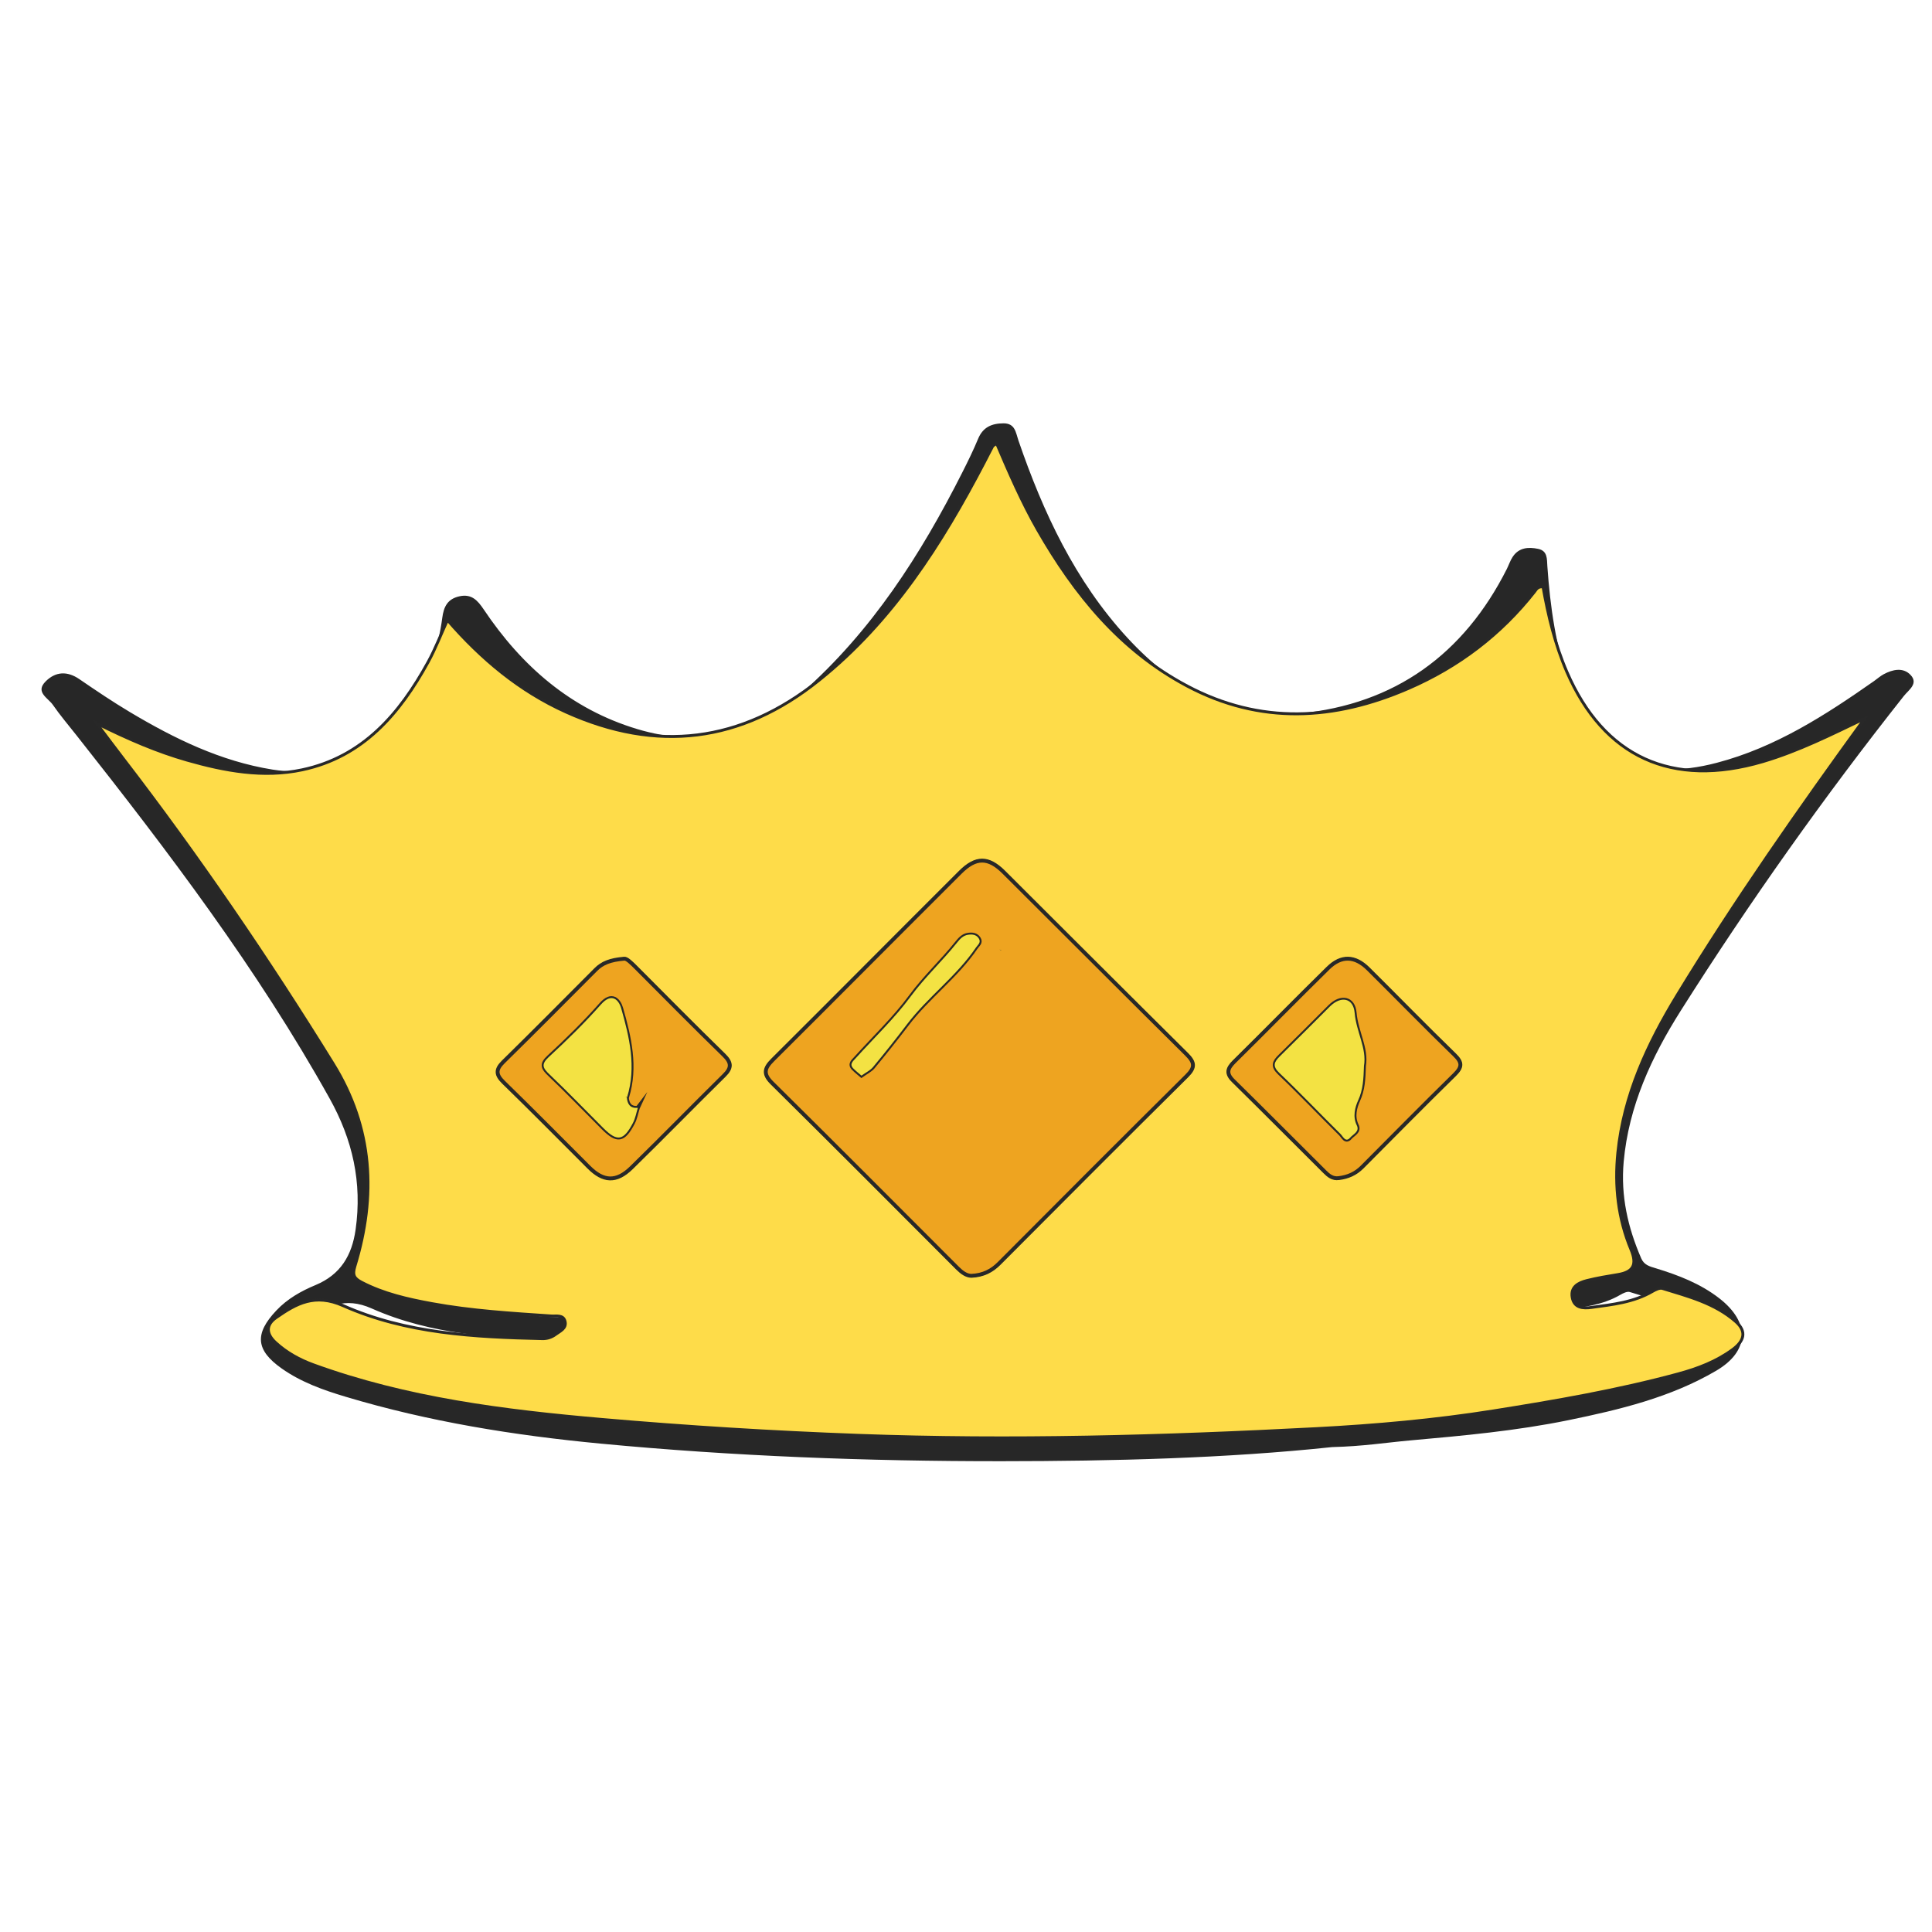
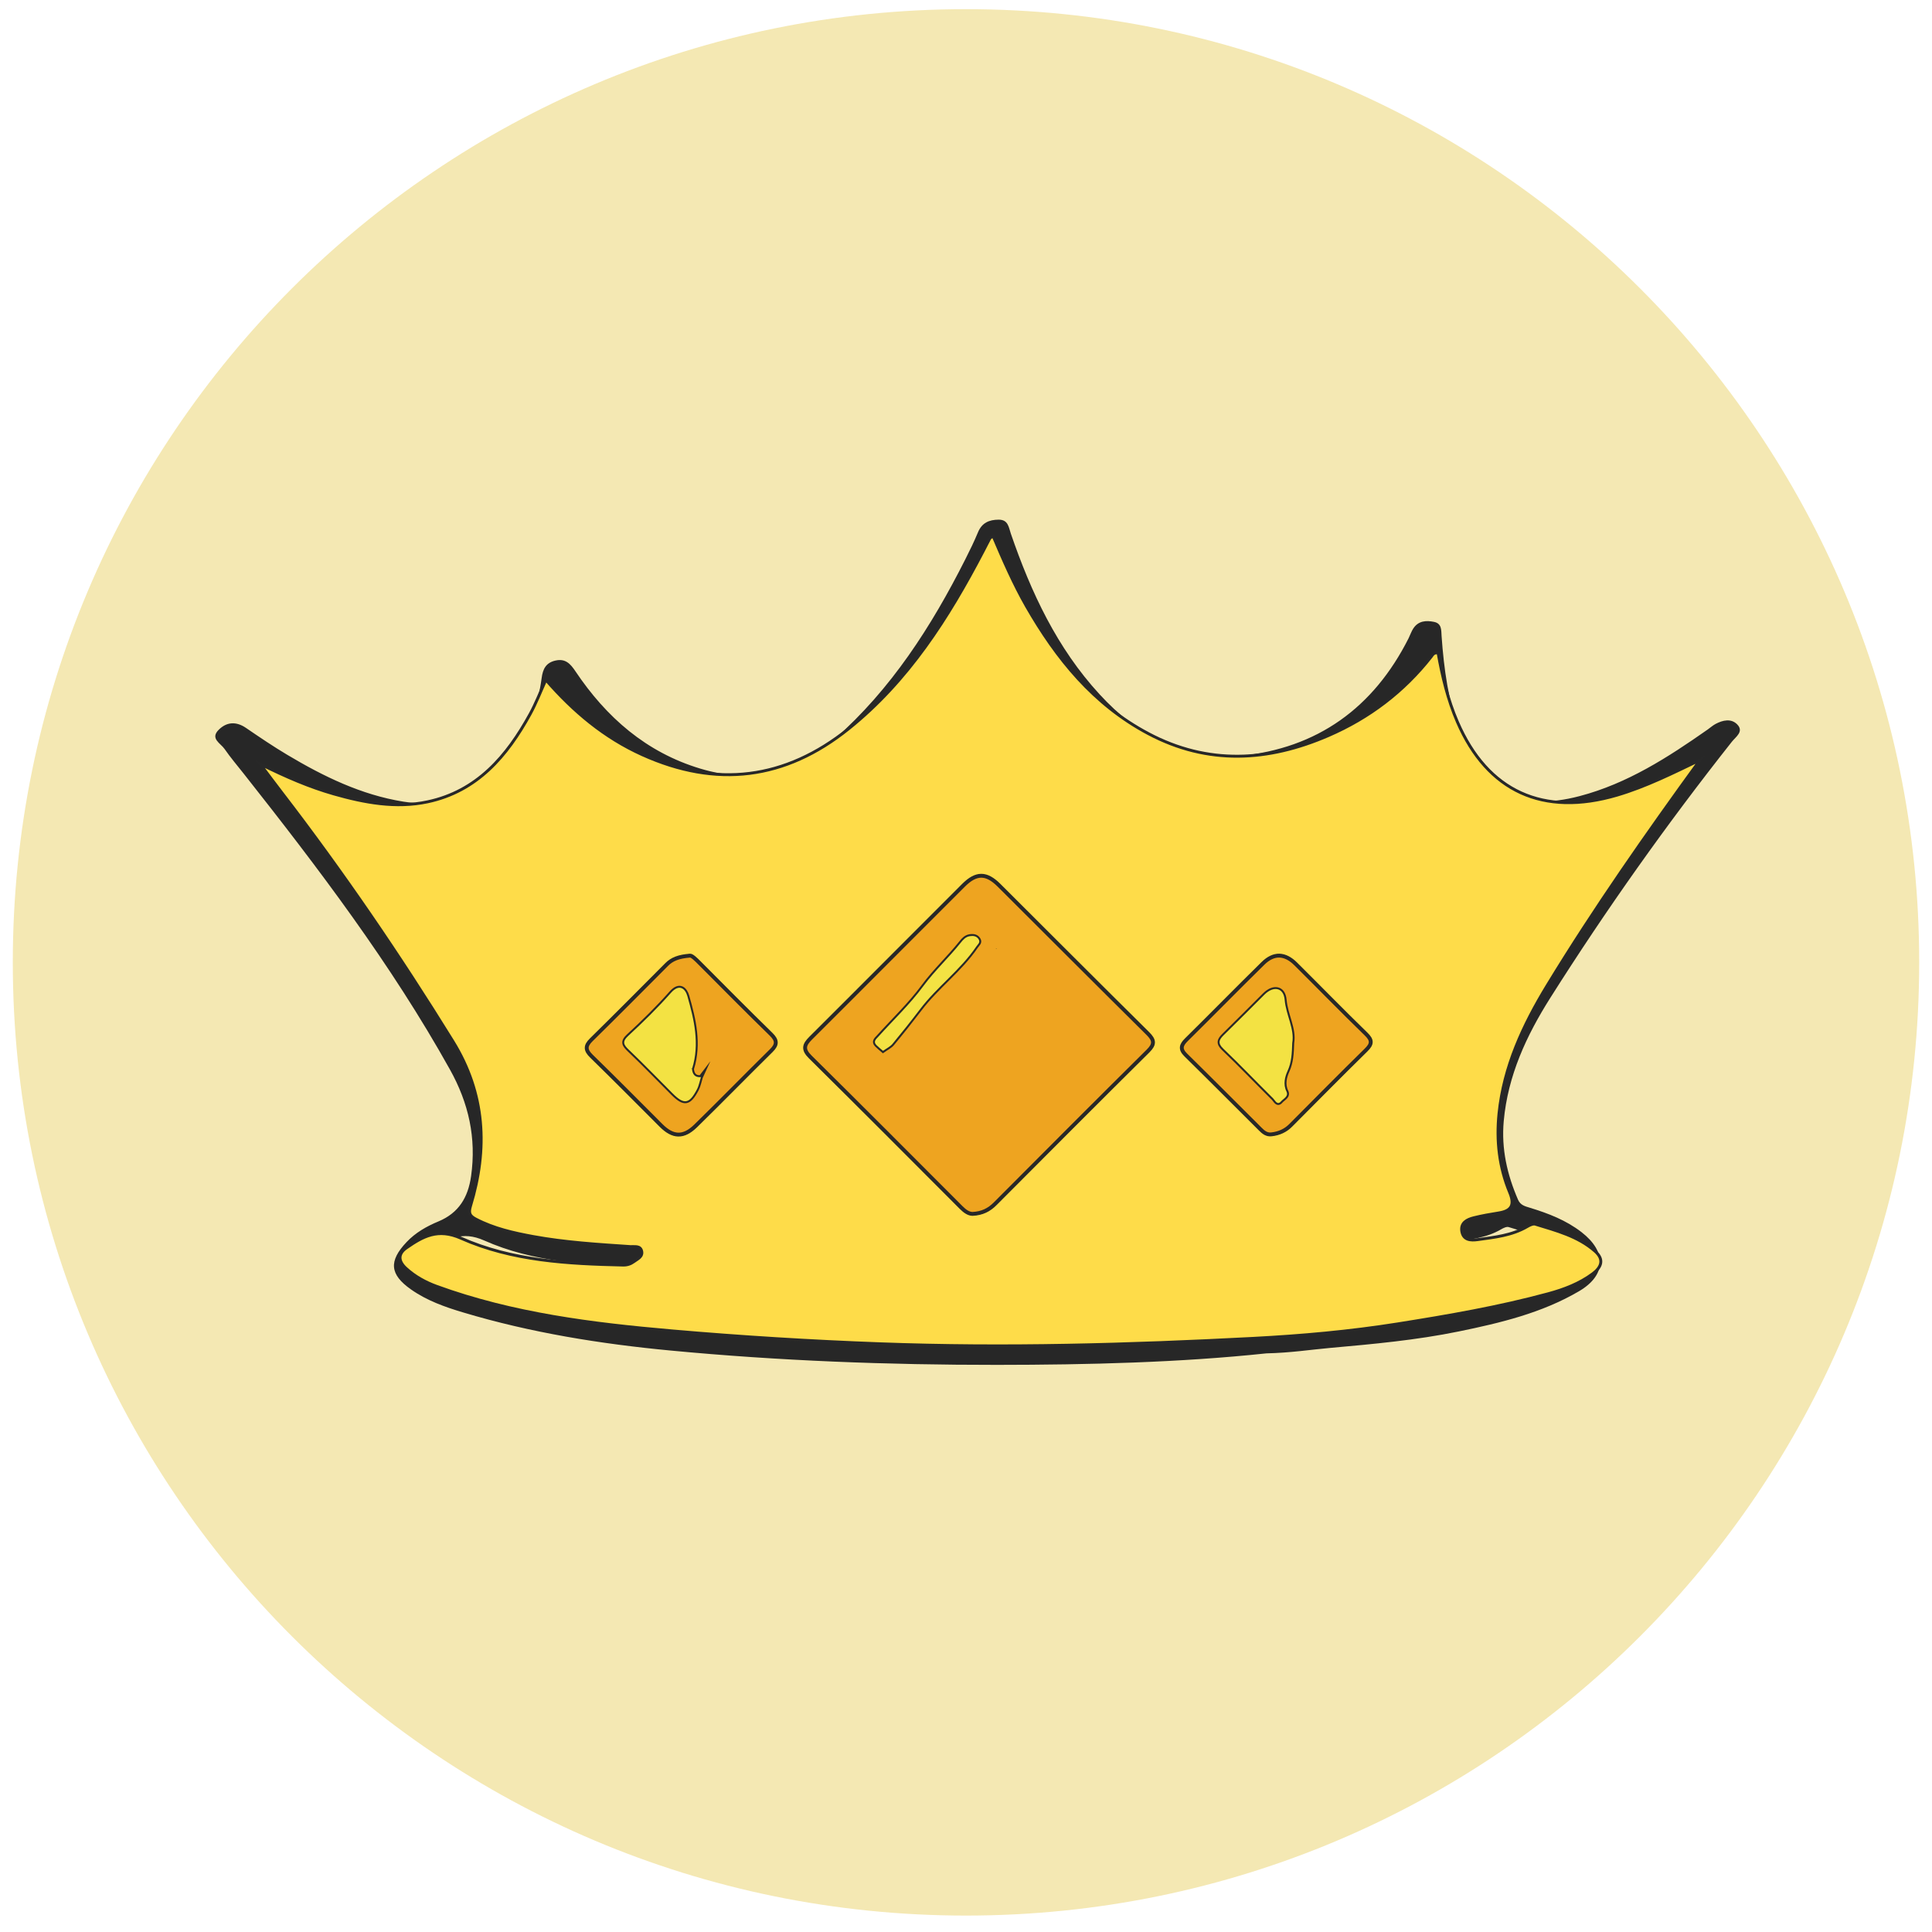
<svg xmlns="http://www.w3.org/2000/svg" version="1.1" id="Layer_1" x="0px" y="0px" width="500px" height="500px" viewBox="0 0 500 500" enable-background="new 0 0 500 500" xml:space="preserve">
+   <circle fill="#F4E8B3" cx="250" cy="249.061" r="246.688" />
  <g id="crown">
    <g>
-       <path fill="#272727" d="M344.766,374.504c-27.377,2.904-56.481,3.639-85.605,3.654c-34.667,0.02-69.281-1.277-103.791-4.559    c-22.264-2.117-44.347-5.654-65.84-12.098c-5.807-1.73-11.573-3.773-16.613-7.33c-6.749-4.754-7.102-8.988-1.396-15.021    c2.862-3.031,6.386-5.018,10.168-6.59c6.408-2.684,9.388-7.59,10.345-14.371c1.716-12.16-0.769-23.223-6.734-33.914    c-18.685-33.523-41.786-63.943-65.488-93.956c-2.07-2.626-4.248-5.179-6.145-7.923c-1.234-1.774-4.655-3.271-1.833-6.069    c2.548-2.535,5.553-2.717,8.681-0.582c4.313,2.953,8.655,5.889,13.142,8.562c11.506,6.86,23.454,12.704,36.875,14.861    c16.707,2.68,29.494-7.21,36.132-17.725c4.163-6.591,6.791-13.794,7.792-21.517c0.378-2.94,1.382-4.923,4.431-5.601    c3.143-0.696,4.714,1.034,6.305,3.406c9.831,14.656,22.514,25.777,39.721,30.95c15.886,4.78,30.147,1.611,42.579-9.345    c18.087-15.946,30.821-35.827,41.577-57.119c1.438-2.845,2.846-5.716,4.066-8.66c1.25-3.019,3.537-3.985,6.57-3.999    c3.043-0.007,3.17,2.414,3.862,4.433c6.423,18.678,14.665,36.371,28.224,51.092c11.997,13.03,26.465,21.318,44.639,19.548    c24.572-2.408,42.402-15.302,53.539-37.386c0.511-1.036,0.877-2.162,1.506-3.123c1.603-2.434,4.063-2.602,6.592-2.078    c2.48,0.521,2.26,2.614,2.388,4.509c0.732,10.461,2.173,20.787,5.735,30.739c6.703,18.78,18.859,25.187,38.154,20.109    c15.164-3.984,28.055-12.31,40.673-21.154c0.835-0.586,1.602-1.285,2.481-1.757c2.325-1.243,5.001-1.833,6.917,0.146    c2.193,2.261-0.476,3.936-1.698,5.479c-20.664,26.128-39.914,53.273-57.719,81.421c-7.563,11.961-13.488,24.672-14.791,39.145    c-0.789,8.826,1.081,16.998,4.54,24.984c0.763,1.748,2.196,2.082,3.753,2.557c5.857,1.787,11.528,3.959,16.445,7.773    c8.023,6.225,7.906,13.643-0.805,18.752c-11.785,6.916-24.967,10.068-38.188,12.783c-13.519,2.773-27.24,4.021-40.976,5.248    C358.795,373.328,352.633,374.322,344.766,374.504z M471.728,193.707c-8.253,3.963-16.388,8.036-25.153,10.625    c-22.367,6.587-39.252-1.082-48.378-22.165c-2.913-6.737-4.628-13.875-5.872-20.959c-1.332-0.148-1.663,0.644-2.07,1.165    c-8.347,10.635-18.83,18.562-31.175,23.908c-18.235,7.901-36.509,8.999-54.597-0.609c-16.536-8.788-27.771-22.648-36.881-38.549    c-3.901-6.825-7.021-14.033-10.149-21.345c-0.567,0.431-0.881,0.552-1.003,0.784c-0.691,1.273-1.32,2.583-1.996,3.869    c-10.586,20.237-22.699,39.302-40.822,53.835c-19.222,15.409-40.039,17.942-62.459,7.828c-11.48-5.173-20.88-13.055-29.258-22.688    c-1.637,3.592-2.979,7.098-4.766,10.362c-7.004,12.757-16.075,23.416-31.085,26.601c-9.571,2.036-19.123,0.26-28.43-2.401    c-7.347-2.1-14.366-5.113-22.296-9.056c2.687,3.567,4.563,6.104,6.488,8.601c18.639,24.223,35.829,49.435,51.896,75.431    c9.824,15.871,10.649,32.537,5.366,49.887c-0.685,2.242-0.22,3.064,1.604,4.012c5.465,2.854,11.402,4.186,17.366,5.281    c9.746,1.785,19.634,2.383,29.499,3.053c1.202,0.084,2.943-0.381,3.371,1.287c0.468,1.775-1.218,2.434-2.353,3.27    c-0.966,0.717-2.04,1.064-3.266,1.037c-16.776-0.387-33.622-1.25-49.126-8.146c-7-3.109-11.565-0.527-16.553,2.943    c-2.511,1.75-2.535,3.953-0.133,6.164c2.727,2.508,5.925,4.254,9.316,5.484c23.014,8.391,47.086,11.396,71.297,13.508    c21.019,1.826,42.075,3.121,63.169,3.906c37.726,1.385,75.419,0.326,113.08-1.65c14.581-0.771,29.22-2.07,43.731-4.377    c15.354-2.436,30.644-5.074,45.65-9.145c4.78-1.299,9.422-3.066,13.445-6.041c2.566-1.908,3.654-4.264,0.712-6.854    c-5.196-4.564-11.735-6.227-18.104-8.189c-0.681-0.213-1.71,0.293-2.424,0.709c-4.661,2.732-9.896,3.262-15.076,3.975    c-2.121,0.285-4.308,0.156-4.763-2.486c-0.447-2.594,1.538-3.607,3.599-4.125c2.53-0.643,5.121-1.068,7.707-1.494    c3.848-0.631,4.734-2.514,3.211-6.152c-3.191-7.662-4.098-15.703-3.258-23.963c1.452-14.232,7.328-26.836,14.633-38.816    C439.73,238.548,455.502,216.044,471.728,193.707z" />
+       <path fill="#272727" d="M327.729,350.251c-22.294,2.364-45.994,2.963-69.712,2.976c-28.231,0.016-56.42-1.04-84.523-3.714    c-18.131-1.723-36.115-4.604-53.618-9.852c-4.729-1.407-9.424-3.072-13.528-5.968c-5.497-3.872-5.784-7.32-1.137-12.233    c2.33-2.469,5.2-4.087,8.28-5.367c5.218-2.186,7.645-6.181,8.424-11.701c1.397-9.904-0.626-18.914-5.484-27.62    c-15.216-27.299-34.028-52.072-53.33-76.513c-1.686-2.139-3.46-4.218-5.004-6.453c-1.005-1.444-3.791-2.664-1.493-4.942    c2.075-2.064,4.522-2.213,7.069-0.474c3.513,2.405,7.048,4.796,10.702,6.973c9.37,5.585,19.1,10.345,30.03,12.102    c13.605,2.182,24.019-5.872,29.424-14.435c3.39-5.367,5.53-11.232,6.345-17.522c0.308-2.394,1.125-4.009,3.609-4.561    c2.559-0.567,3.839,0.842,5.134,2.773c8.005,11.936,18.334,20.991,32.347,25.205c12.937,3.892,24.551,1.312,34.675-7.611    c14.729-12.985,25.099-29.176,33.858-46.515c1.171-2.317,2.318-4.655,3.311-7.053c1.019-2.458,2.881-3.245,5.351-3.257    c2.478-0.006,2.582,1.966,3.145,3.611c5.231,15.21,11.944,29.619,22.985,41.606c9.771,10.612,21.553,17.361,36.352,15.919    c20.011-1.961,34.531-12.461,43.601-30.445c0.416-0.844,0.714-1.761,1.226-2.543c1.307-1.982,3.31-2.119,5.369-1.692    c2.019,0.424,1.841,2.129,1.945,3.672c0.596,8.52,1.77,16.928,4.669,25.033c5.459,15.294,15.358,20.512,31.07,16.376    c12.35-3.245,22.848-10.025,33.124-17.227c0.68-0.478,1.305-1.047,2.021-1.431c1.894-1.012,4.072-1.493,5.633,0.119    c1.786,1.841-0.389,3.206-1.383,4.462c-16.829,21.278-32.505,43.383-47.004,66.306c-6.159,9.74-10.984,20.092-12.046,31.878    c-0.643,7.188,0.881,13.842,3.698,20.347c0.621,1.424,1.788,1.695,3.056,2.082c4.77,1.455,9.389,3.224,13.393,6.33    c6.532,5.069,6.438,11.11-0.656,15.271c-9.598,5.633-20.331,8.2-31.1,10.41c-11.008,2.258-22.182,3.273-33.367,4.273    C339.155,349.293,334.137,350.103,327.729,350.251z M431.122,203.017c-6.72,3.227-13.345,6.544-20.482,8.652    c-18.215,5.364-31.966-0.88-39.397-18.05c-2.373-5.486-3.77-11.299-4.781-17.068c-1.086-0.121-1.355,0.524-1.687,0.949    c-6.797,8.661-15.335,15.116-25.388,19.47c-14.849,6.434-29.731,7.328-44.462-0.496c-13.466-7.157-22.614-18.444-30.034-31.393    c-3.176-5.558-5.717-11.428-8.265-17.383c-0.46,0.351-0.716,0.45-0.816,0.639c-0.563,1.037-1.075,2.104-1.625,3.151    c-8.621,16.48-18.486,32.006-33.245,43.841c-15.653,12.548-32.605,14.611-50.864,6.374c-9.349-4.212-17.003-10.631-23.827-18.476    c-1.333,2.925-2.425,5.78-3.881,8.438c-5.704,10.389-13.091,19.069-25.314,21.663c-7.794,1.659-15.573,0.212-23.152-1.955    c-5.983-1.71-11.699-4.164-18.158-7.375c2.188,2.905,3.716,4.971,5.284,7.004c15.178,19.726,29.178,40.259,42.262,61.427    c8,12.925,8.671,26.498,4.37,40.627c-0.558,1.826-0.179,2.494,1.306,3.267c4.451,2.325,9.286,3.409,14.143,4.301    c7.937,1.454,15.989,1.941,24.023,2.487c0.979,0.066,2.396-0.312,2.745,1.047c0.381,1.446-0.992,1.982-1.917,2.663    c-0.787,0.584-1.661,0.866-2.66,0.845c-13.662-0.315-27.38-1.018-40.006-6.635c-5.7-2.532-9.418-0.428-13.48,2.398    c-2.044,1.425-2.064,3.219-0.108,5.02c2.22,2.042,4.825,3.465,7.586,4.465c18.742,6.834,38.345,9.281,58.061,11.001    c17.117,1.486,34.265,2.541,51.443,3.181c30.723,1.128,61.418,0.266,92.087-1.344c11.874-0.628,23.797-1.685,35.612-3.564    c12.504-1.983,24.956-4.132,37.176-7.446c3.894-1.059,7.674-2.498,10.949-4.92c2.09-1.554,2.976-3.474,0.581-5.583    c-4.232-3.716-9.557-5.069-14.744-6.667c-0.554-0.175-1.393,0.237-1.973,0.577c-3.797,2.225-8.061,2.655-12.278,3.236    c-1.728,0.232-3.51,0.127-3.879-2.024c-0.364-2.113,1.253-2.938,2.931-3.358c2.061-0.524,4.17-0.87,6.276-1.218    c3.133-0.514,3.855-2.047,2.614-5.009c-2.599-6.241-3.336-12.789-2.652-19.516c1.183-11.59,5.968-21.854,11.917-31.609    C405.064,239.534,417.909,221.207,431.122,203.017z" />
      <g>
-         <path fill="#FEDC49" stroke="#282828" stroke-width="0.75" stroke-miterlimit="10" d="M482.586,185.948     c-17.008,23.426-33.553,47.013-48.555,71.634c-7.65,12.564-13.813,25.773-15.331,40.703c-0.88,8.66,0.054,17.082,3.412,25.119     c1.59,3.818,0.667,5.789-3.372,6.453c-2.708,0.443-5.418,0.893-8.076,1.561c-2.162,0.543-4.242,1.613-3.779,4.33     c0.479,2.771,2.785,2.914,5.002,2.613c5.42-0.75,10.916-1.303,15.799-4.17c0.756-0.443,1.84-0.965,2.55-0.75     c6.674,2.061,13.537,3.805,18.981,8.586c3.076,2.713,1.939,5.193-0.752,7.188c-4.216,3.125-9.074,4.975-14.101,6.338     c-15.735,4.268-31.761,7.037-47.86,9.592c-15.218,2.418-30.561,3.787-45.863,4.59c-39.484,2.07-79.008,3.182-118.565,1.727     c-22.114-0.813-44.189-2.178-66.228-4.098c-25.395-2.209-50.622-5.357-74.762-14.154c-3.548-1.295-6.899-3.117-9.766-5.754     c-2.522-2.318-2.499-4.633,0.145-6.465c5.225-3.637,10.011-6.348,17.35-3.084c16.261,7.225,33.925,8.135,51.516,8.533     c1.28,0.033,2.418-0.336,3.421-1.078c1.188-0.885,2.957-1.568,2.473-3.43c-0.462-1.746-2.274-1.271-3.536-1.354     c-10.352-0.701-20.713-1.328-30.936-3.203c-6.258-1.15-12.478-2.545-18.211-5.535c-1.901-0.998-2.395-1.854-1.679-4.203     c5.545-18.188,4.667-35.674-5.622-52.316c-16.856-27.258-34.881-53.687-54.422-79.088c-2.017-2.615-3.987-5.275-6.806-9.018     c8.317,4.132,15.676,7.292,23.38,9.497c9.76,2.789,19.77,4.65,29.815,2.516c15.744-3.342,25.248-14.515,32.593-27.894     c1.877-3.421,3.286-7.092,4.999-10.864c8.775,10.103,18.637,18.365,30.673,23.792c23.509,10.603,45.342,7.95,65.491-8.211     c19-15.226,31.712-35.225,42.796-56.444c0.711-1.345,1.377-2.718,2.102-4.054c0.128-0.24,0.46-0.371,1.05-0.824     c3.276,7.662,6.548,15.226,10.642,22.384c9.562,16.672,21.342,31.209,38.674,40.419c18.957,10.073,38.123,8.921,57.25,0.639     c12.949-5.607,23.937-13.912,32.689-25.072c0.422-0.545,0.771-1.372,2.172-1.219c1.312,7.433,3.098,14.909,6.152,21.977     c9.563,22.105,27.27,30.144,50.727,23.241C465.408,194.378,473.926,190.104,482.586,185.948z M251.389,330.182     c3.08-0.146,5.287-1.293,7.205-3.227c16.156-16.215,32.299-32.422,48.562-48.521c2.198-2.178,2.037-3.492-0.05-5.563     c-15.818-15.656-31.531-31.417-47.301-47.125c-4.025-4.004-7.223-4.055-11.311,0.033c-16.197,16.157-32.3,32.403-48.524,48.543     c-2.152,2.143-2.542,3.602-0.16,5.967c16.081,15.893,32.025,31.896,47.986,47.895     C248.924,329.314,250.101,330.16,251.389,330.182z M346.463,304.895c2.327-0.264,4.371-1.166,6.051-2.857     c7.961-7.99,15.863-16.02,23.912-23.908c1.97-1.939,2.072-3.131,0.016-5.125c-7.563-7.332-14.895-14.871-22.362-22.278     c-3.415-3.393-6.95-3.529-10.373-0.17c-8.168,8.019-16.161,16.2-24.315,24.235c-1.734,1.715-2.139,3-0.232,4.887     c7.946,7.805,15.791,15.709,23.682,23.566C343.818,304.215,344.879,305.113,346.463,304.895z M161.566,248.11     c-3.638,0.302-5.681,1.116-7.389,2.835c-7.956,7.994-15.905,16.006-23.953,23.912c-1.983,1.957-1.887,3.293,0.094,5.225     c7.441,7.242,14.733,14.623,22.079,21.971c3.762,3.77,7.104,3.975,11.017,0.152c8.083-7.895,15.963-15.982,24.012-23.908     c1.996-1.961,1.881-3.313-0.123-5.268c-7.65-7.447-15.15-15.055-22.688-22.617C163.401,249.196,162.204,248.021,161.566,248.11z" />
+         <path fill="#FEDC49" stroke="#282828" stroke-width="0.75" stroke-miterlimit="10" d="M439.965,196.699     c-13.85,19.077-27.323,38.286-39.541,58.335c-6.229,10.231-11.248,20.989-12.484,33.147c-0.717,7.052,0.043,13.91,2.778,20.456     c1.295,3.108,0.544,4.714-2.746,5.255c-2.205,0.359-4.411,0.727-6.576,1.271c-1.762,0.442-3.455,1.313-3.077,3.527     c0.39,2.256,2.268,2.373,4.072,2.127c4.414-0.61,8.89-1.062,12.867-3.396c0.614-0.361,1.498-0.786,2.076-0.611     c5.435,1.679,11.023,3.099,15.456,6.993c2.506,2.209,1.581,4.228-0.611,5.853c-3.434,2.545-7.391,4.052-11.483,5.161     c-12.814,3.476-25.864,5.731-38.975,7.811c-12.394,1.97-24.889,3.085-37.35,3.739c-32.154,1.686-64.342,2.591-96.555,1.406     c-18.009-0.662-35.986-1.774-53.933-3.337c-20.681-1.799-41.225-4.363-60.883-11.527c-2.889-1.055-5.619-2.538-7.954-4.685     c-2.054-1.889-2.035-3.773,0.118-5.266c4.255-2.962,8.153-5.17,14.129-2.511c13.243,5.883,27.627,6.624,41.953,6.948     c1.042,0.026,1.969-0.274,2.786-0.877c0.967-0.723,2.408-1.277,2.014-2.795c-0.376-1.422-1.852-1.034-2.88-1.102     c-8.43-0.571-16.867-1.082-25.193-2.608c-5.096-0.938-10.162-2.072-14.83-4.508c-1.548-0.813-1.95-1.509-1.368-3.423     c4.516-14.813,3.801-29.051-4.578-42.604c-13.727-22.197-28.406-43.72-44.319-64.405c-1.643-2.129-3.247-4.295-5.542-7.344     c6.773,3.365,12.766,5.938,19.04,7.734c7.948,2.271,16.1,3.787,24.28,2.049c12.822-2.722,20.562-11.82,26.542-22.715     c1.529-2.786,2.677-5.776,4.072-8.848c7.146,8.228,15.177,14.956,24.979,19.375c19.144,8.635,36.925,6.475,53.333-6.687     c15.473-12.399,25.825-28.685,34.851-45.966c0.579-1.096,1.121-2.213,1.712-3.301c0.104-0.195,0.375-0.302,0.855-0.671     c2.667,6.239,5.332,12.399,8.666,18.229c7.787,13.577,17.382,25.416,31.496,32.916c15.438,8.203,31.045,7.266,46.621,0.521     c10.545-4.566,19.493-11.33,26.62-20.417c0.344-0.445,0.628-1.118,1.769-0.994c1.068,6.053,2.523,12.142,5.011,17.897     c7.787,18.001,22.207,24.548,41.309,18.927C425.977,203.564,432.913,200.083,439.965,196.699z M251.688,314.156     c2.509-0.118,4.306-1.052,5.868-2.628c13.156-13.204,26.302-26.402,39.547-39.513c1.789-1.774,1.659-2.845-0.042-4.53     c-12.881-12.75-25.676-25.585-38.52-38.377c-3.277-3.261-5.881-3.302-9.21,0.027c-13.19,13.158-26.304,26.388-39.516,39.532     c-1.752,1.744-2.069,2.934-0.13,4.858c13.096,12.943,26.079,25.975,39.077,39.003C249.681,313.45,250.64,314.139,251.688,314.156     z M329.112,293.563c1.895-0.215,3.56-0.95,4.928-2.325c6.483-6.508,12.918-13.047,19.473-19.471     c1.604-1.578,1.688-2.55,0.013-4.174c-6.159-5.971-12.129-12.11-18.21-18.142c-2.78-2.763-5.66-2.873-8.447-0.139     c-6.651,6.531-13.161,13.193-19.801,19.736c-1.413,1.397-1.742,2.443-0.189,3.98c6.472,6.356,12.86,12.793,19.286,19.19     C326.958,293.011,327.822,293.742,329.112,293.563z M178.54,247.321c-2.963,0.246-4.626,0.909-6.018,2.309     c-6.479,6.51-12.952,13.035-19.506,19.473c-1.615,1.594-1.537,2.682,0.076,4.255c6.06,5.897,11.999,11.908,17.98,17.892     c3.064,3.071,5.786,3.238,8.972,0.125c6.583-6.43,13-13.017,19.554-19.471c1.626-1.597,1.533-2.697-0.1-4.289     c-6.23-6.064-12.338-12.261-18.477-18.419C180.034,248.205,179.06,247.248,178.54,247.321z" />
        <g>
-           <path fill="#EEA420" stroke="#282828" stroke-miterlimit="10" d="M251.389,330.182c-1.288-0.021-2.458-0.867-3.591-2.002      c-15.961-15.994-31.905-32-47.986-47.893c-2.387-2.365-1.992-3.828,0.16-5.971c16.218-16.137,32.327-32.386,48.524-48.539      c4.089-4.089,7.284-4.041,11.31-0.034c15.771,15.709,31.482,31.465,47.302,47.125c2.087,2.072,2.243,3.389,0.043,5.564      c-16.255,16.102-32.397,32.305-48.556,48.518C256.676,328.891,254.463,330.035,251.389,330.182z M222.946,278.369      c1.116-0.805,2.281-1.348,3.021-2.232c3.006-3.625,5.938-7.32,8.789-11.063c5.397-7.104,12.779-12.414,17.817-19.844      c0.508-0.753,1.382-1.29,0.763-2.309c-0.645-1.054-1.703-1.172-2.814-1.003c-1.318,0.197-2.15,1.171-2.889,2.099      c-3.792,4.745-8.259,8.863-11.9,13.807c-4.221,5.74-9.486,10.727-14.283,16.047c-0.69,0.768-1.711,1.527-0.58,2.668      C221.486,277.168,222.179,277.703,222.946,278.369z" />
-           <path fill="#EEA420" stroke="#282828" stroke-miterlimit="10" d="M346.463,304.895c-1.584,0.223-2.645-0.676-3.619-1.656      c-7.893-7.85-15.734-15.754-23.681-23.563c-1.911-1.881-1.503-3.17,0.231-4.887c8.148-8.033,16.148-16.219,24.316-24.234      c3.416-3.359,6.945-3.223,10.373,0.171c7.469,7.407,14.799,14.946,22.355,22.278c2.058,1.99,1.961,3.186-0.01,5.125      c-8.055,7.889-15.957,15.924-23.918,23.908C350.834,303.727,348.786,304.627,346.463,304.895z M352.994,275.852      c0.773-4.477-2-8.855-2.406-13.695c-0.332-3.947-3.58-4.488-6.408-1.67c-4.305,4.297-8.598,8.611-12.941,12.873      c-1.48,1.461-2.018,2.535-0.128,4.338c5.399,5.145,10.539,10.561,15.847,15.807c0.604,0.6,1.291,2.291,2.458,0.918      c0.745-0.879,2.525-1.563,1.73-3.17c-1.138-2.279-0.443-4.75,0.35-6.482C352.785,281.957,352.883,279.205,352.994,275.852z" />
-           <path fill="#EEA420" stroke="#282828" stroke-miterlimit="10" d="M161.566,248.11c0.638-0.09,1.835,1.085,3.049,2.302      c7.543,7.562,15.043,15.169,22.693,22.617c1.998,1.949,2.113,3.307,0.117,5.268c-8.049,7.93-15.929,16.014-24.012,23.908      c-3.907,3.824-7.254,3.617-11.017-0.154c-7.346-7.344-14.638-14.727-22.079-21.969c-1.981-1.932-2.077-3.271-0.094-5.227      c8.048-7.908,15.997-15.918,23.953-23.91C155.885,249.227,157.927,248.413,161.566,248.11z M162.293,283.965      c2.426-7.854,0.612-15.5-1.527-23.004c-0.609-2.156-2.423-4.191-5.228-1.016c-4.223,4.775-8.801,9.262-13.494,13.592      c-2.12,1.953-1.522,2.9,0.21,4.559c4.719,4.488,9.228,9.188,13.838,13.795c3.635,3.631,5.26,3.4,7.706-1.264      c0.627-1.184,0.861-2.572,1.265-3.865c0.055-0.107,0.098-0.213,0.147-0.32c-0.067,0.088-0.127,0.178-0.2,0.266      c-1.925,0.146-2.639-0.967-2.777-2.676L162.293,283.965z" />
-           <path fill="#F3E243" d="M222.946,278.369c-0.768-0.664-1.461-1.203-2.077-1.826c-1.131-1.145-0.111-1.902,0.58-2.672      c4.797-5.322,10.062-10.307,14.283-16.047c3.647-4.943,8.108-9.063,11.9-13.808c0.739-0.927,1.57-1.902,2.889-2.099      c1.111-0.171,2.171-0.054,2.814,1.003c0.613,1.021-0.261,1.556-0.763,2.309c-5.038,7.431-12.42,12.735-17.824,19.845      c-2.844,3.744-5.782,7.436-8.788,11.063C225.221,277.027,224.063,277.561,222.946,278.369z" />
-           <path fill="#F3E243" d="M352.994,275.852c-0.117,3.357-0.209,6.105-1.5,8.914c-0.793,1.736-1.486,4.201-0.349,6.482      c0.794,1.607-0.98,2.291-1.726,3.17c-1.174,1.373-1.859-0.318-2.465-0.918c-5.308-5.242-10.447-10.662-15.847-15.809      c-1.894-1.803-1.353-2.871,0.133-4.338c4.347-4.26,8.633-8.574,12.937-12.871c2.834-2.816,6.078-2.277,6.41,1.668      C350.994,266.994,353.774,271.375,352.994,275.852z" />
-           <path fill="#F3E243" d="M165.057,286.764c-0.404,1.295-0.633,2.686-1.259,3.867c-2.451,4.66-4.071,4.895-7.706,1.264      c-4.611-4.605-9.125-9.305-13.838-13.797c-1.737-1.654-2.334-2.602-0.209-4.559c4.687-4.328,9.276-8.813,13.488-13.59      c2.811-3.178,4.619-1.143,5.234,1.014c2.139,7.508,3.954,15.15,1.527,23.006c-0.141-0.061-0.292-0.115-0.428-0.168      c0.123,0.074,0.245,0.16,0.362,0.238c0.144,1.705,0.852,2.822,2.783,2.674L165.057,286.764z" />
+           <path fill="#EEA420" stroke="#282828" stroke-miterlimit="10" d="M251.688,314.156c-1.048-0.017-2.001-0.705-2.924-1.63      c-12.998-13.025-25.982-26.06-39.078-39.002c-1.944-1.927-1.622-3.118,0.131-4.862c13.207-13.142,26.325-26.374,39.516-39.528      c3.33-3.331,5.932-3.292,9.211-0.028c12.842,12.792,25.637,25.625,38.52,38.376c1.7,1.688,1.828,2.76,0.035,4.531      c-13.236,13.112-26.382,26.308-39.54,39.511C255.993,313.105,254.191,314.037,251.688,314.156z M228.525,271.962      c0.909-0.655,1.857-1.098,2.46-1.817c2.448-2.953,4.835-5.962,7.157-9.009c4.395-5.784,10.407-10.11,14.511-16.16      c0.412-0.613,1.124-1.051,0.62-1.881c-0.524-0.858-1.387-0.955-2.293-0.817c-1.072,0.161-1.75,0.954-2.351,1.709      c-3.088,3.864-6.726,7.218-9.691,11.244c-3.438,4.675-7.725,8.735-11.631,13.068c-0.563,0.625-1.394,1.243-0.473,2.172      C227.336,270.984,227.901,271.421,228.525,271.962z" />
+           <path fill="#EEA420" stroke="#282828" stroke-miterlimit="10" d="M329.112,293.563c-1.29,0.183-2.154-0.55-2.947-1.348      c-6.427-6.394-12.813-12.83-19.285-19.189c-1.556-1.531-1.224-2.581,0.189-3.979c6.635-6.542,13.149-13.209,19.801-19.736      c2.783-2.736,5.657-2.625,8.448,0.14c6.082,6.031,12.051,12.17,18.204,18.142c1.677,1.62,1.597,2.594-0.008,4.173      c-6.56,6.425-12.995,12.968-19.478,19.471C332.672,292.613,331.004,293.346,329.112,293.563z M334.431,269.913      c0.63-3.646-1.628-7.212-1.959-11.152c-0.271-3.215-2.916-3.655-5.219-1.36c-3.505,3.499-7.002,7.012-10.539,10.482      c-1.205,1.19-1.643,2.064-0.103,3.532c4.396,4.19,8.582,8.602,12.904,12.873c0.492,0.488,1.051,1.866,2.001,0.748      c0.607-0.716,2.057-1.273,1.41-2.581c-0.928-1.856-0.362-3.869,0.284-5.279C334.262,274.885,334.34,272.643,334.431,269.913z" />
+           <path fill="#EEA420" stroke="#282828" stroke-miterlimit="10" d="M178.54,247.321c0.52-0.073,1.494,0.883,2.483,1.875      c6.143,6.158,12.251,12.354,18.48,18.419c1.627,1.587,1.721,2.692,0.095,4.289c-6.555,6.458-12.971,13.041-19.554,19.471      c-3.182,3.113-5.907,2.945-8.972-0.127c-5.982-5.98-11.92-11.992-17.98-17.89c-1.613-1.573-1.691-2.664-0.076-4.257      c6.554-6.439,13.027-12.962,19.506-19.471C173.914,248.23,175.576,247.567,178.54,247.321z M179.132,276.519      c1.975-6.395,0.499-12.621-1.244-18.732c-0.496-1.756-1.973-3.414-4.257-0.827c-3.439,3.889-7.167,7.542-10.99,11.068      c-1.726,1.591-1.239,2.361,0.171,3.713c3.843,3.655,7.515,7.482,11.269,11.233c2.96,2.957,4.284,2.77,6.275-1.029      c0.511-0.963,0.701-2.095,1.03-3.147c0.045-0.087,0.08-0.173,0.12-0.261c-0.055,0.072-0.104,0.146-0.164,0.217      c-1.567,0.12-2.148-0.787-2.261-2.179L179.132,276.519z" />
+           <path fill="#F3E243" d="M228.525,271.962c-0.625-0.54-1.19-0.979-1.691-1.487c-0.922-0.932-0.091-1.549,0.473-2.175      c3.906-4.334,8.193-8.394,11.631-13.068c2.969-4.025,6.603-7.381,9.69-11.245c0.602-0.755,1.279-1.549,2.352-1.709      c0.905-0.139,1.769-0.044,2.292,0.816c0.5,0.832-0.212,1.268-0.62,1.881c-4.104,6.051-10.115,10.371-14.516,16.161      c-2.316,3.049-4.709,6.056-7.156,9.009C230.378,270.87,229.435,271.305,228.525,271.962z" />
+           <path fill="#F3E243" d="M334.431,269.913c-0.095,2.733-0.169,4.972-1.221,7.259c-0.646,1.413-1.211,3.421-0.285,5.278      c0.646,1.31-0.798,1.866-1.405,2.582c-0.956,1.118-1.514-0.26-2.008-0.747c-4.322-4.27-8.508-8.684-12.904-12.875      c-1.542-1.468-1.103-2.337,0.107-3.532c3.54-3.471,7.03-6.983,10.535-10.481c2.309-2.294,4.95-1.855,5.221,1.357      C332.803,262.699,335.066,266.267,334.431,269.913z" />
+           <path fill="#F3E243" d="M181.383,278.798c-0.329,1.056-0.516,2.188-1.025,3.149c-1.996,3.796-3.315,3.986-6.275,1.03      c-3.755-3.75-7.431-7.578-11.269-11.236c-1.415-1.347-1.901-2.118-0.17-3.712c3.817-3.525,7.554-7.178,10.984-11.066      c2.289-2.589,3.761-0.931,4.262,0.824c1.742,6.114,3.221,12.338,1.243,18.735c-0.115-0.049-0.238-0.094-0.348-0.137      c0.1,0.061,0.199,0.131,0.294,0.193c0.118,1.39,0.694,2.299,2.267,2.178L181.383,278.798z" />
        </g>
      </g>
-       <path fill="#F3E243" d="M258.786,245.95c0.073-0.09,0.14-0.184,0.2-0.267c-0.051,0.101-0.1,0.207-0.154,0.315L258.786,245.95z" />
-       <path fill="#1C1C1A" d="M259.04,245.966c-0.122-0.08-0.251-0.161-0.375-0.24c0.147,0.055,0.296,0.117,0.435,0.166L259.04,245.966z    " />
+       <path fill="#F3E243" d="M257.712,245.562c0.06-0.073,0.114-0.15,0.163-0.217c-0.041,0.083-0.081,0.168-0.126,0.257    L257.712,245.562z" />
+       <path fill="#1C1C1A" d="M257.919,245.575c-0.1-0.065-0.204-0.131-0.306-0.195c0.12,0.044,0.241,0.095,0.354,0.135L257.919,245.575    z" />
    </g>
  </g>
</svg>
